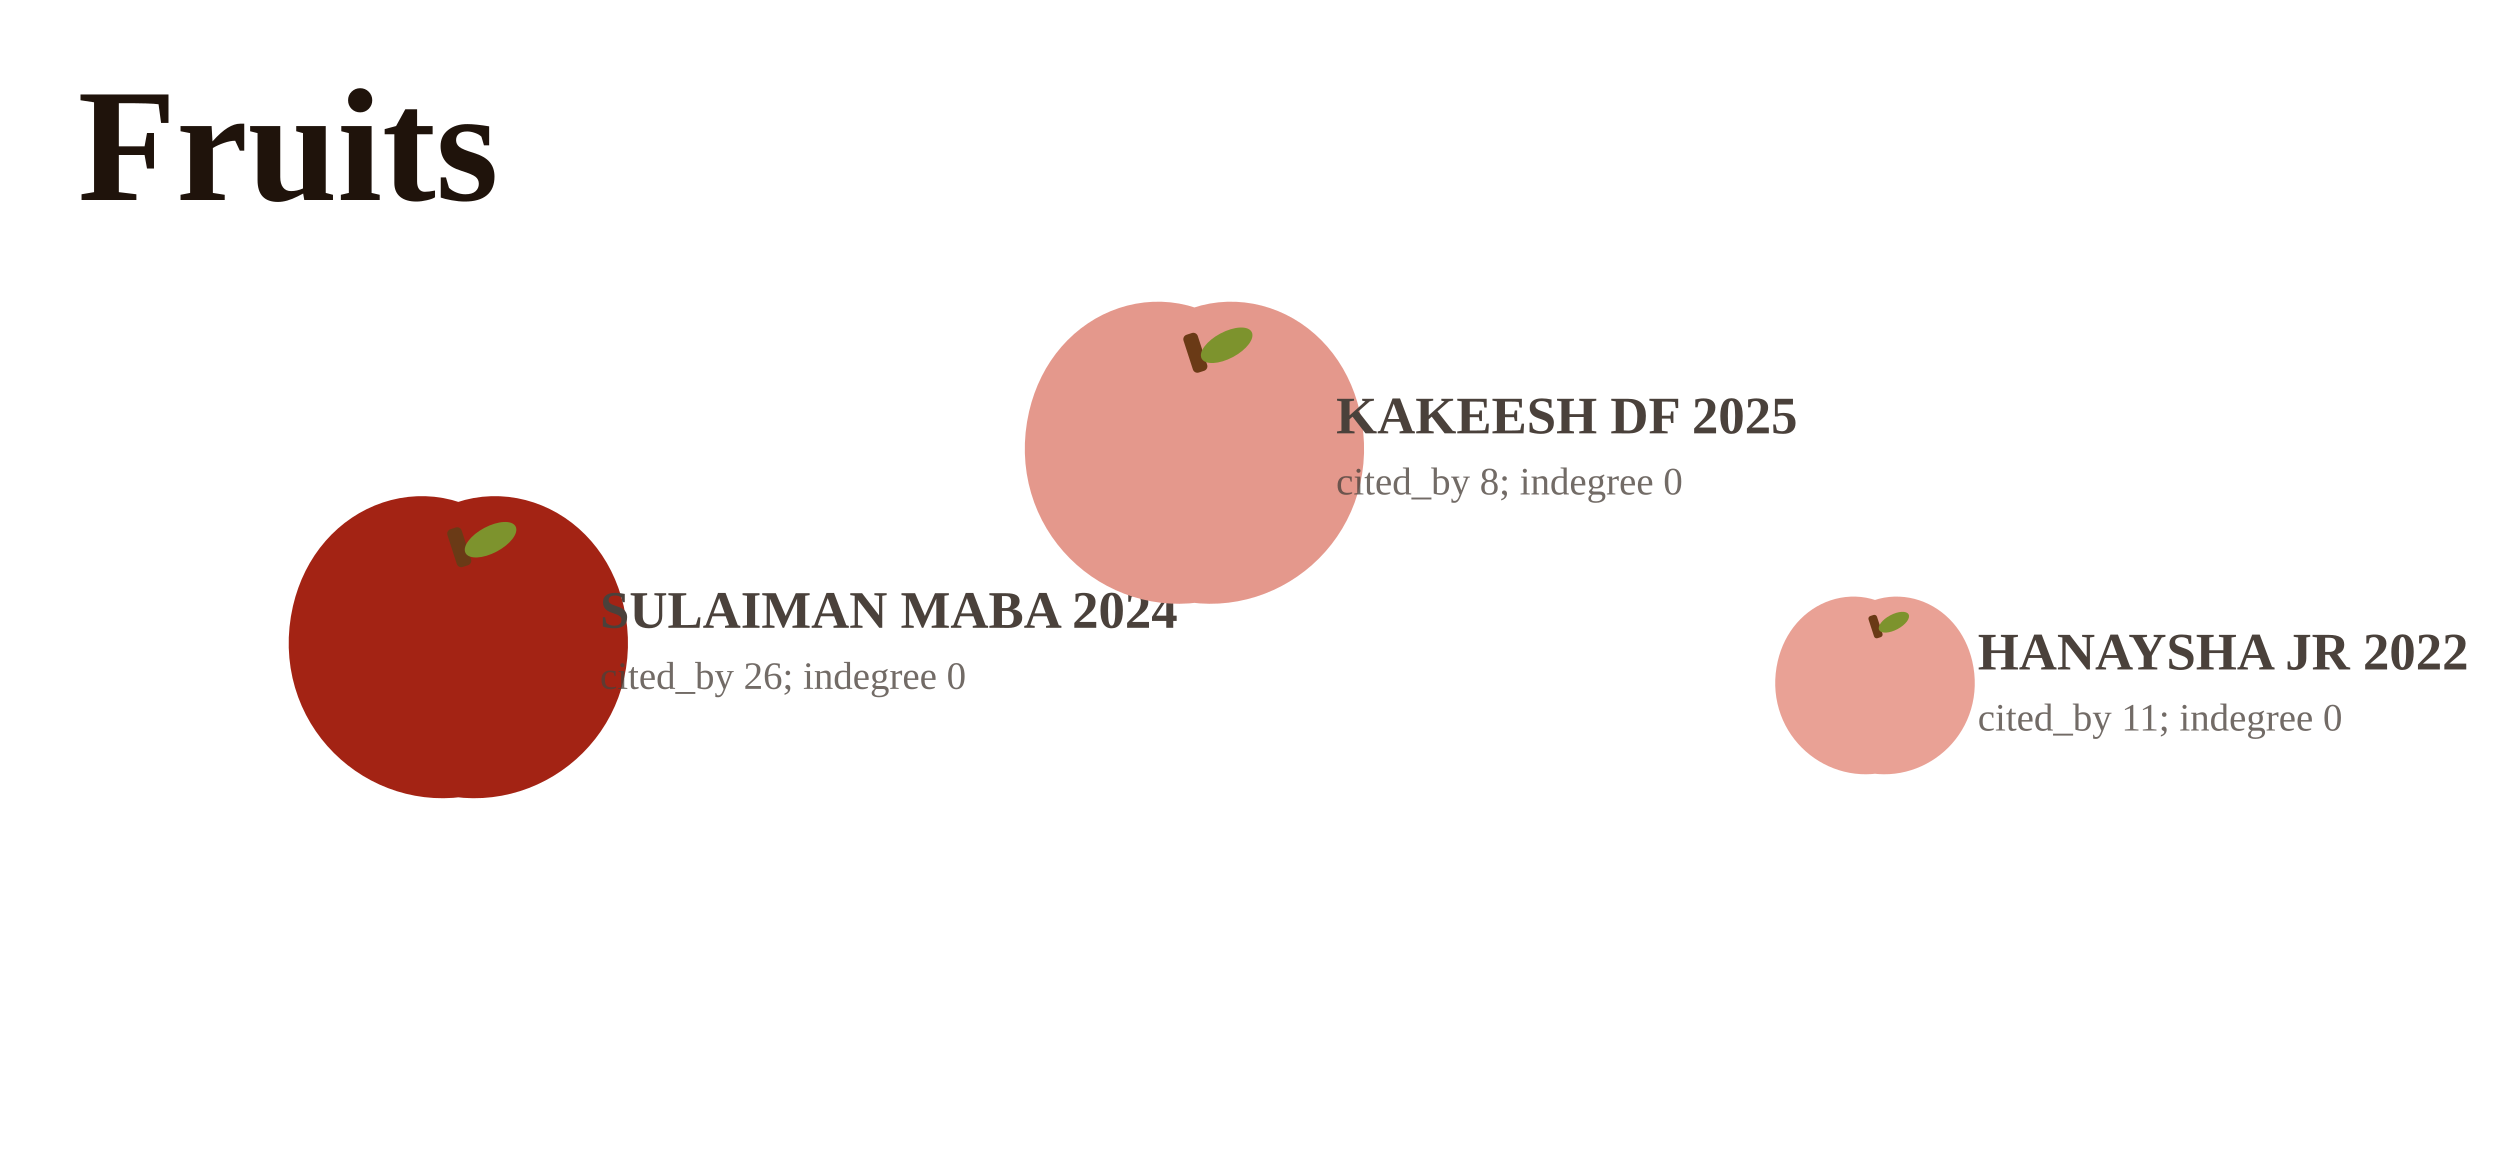
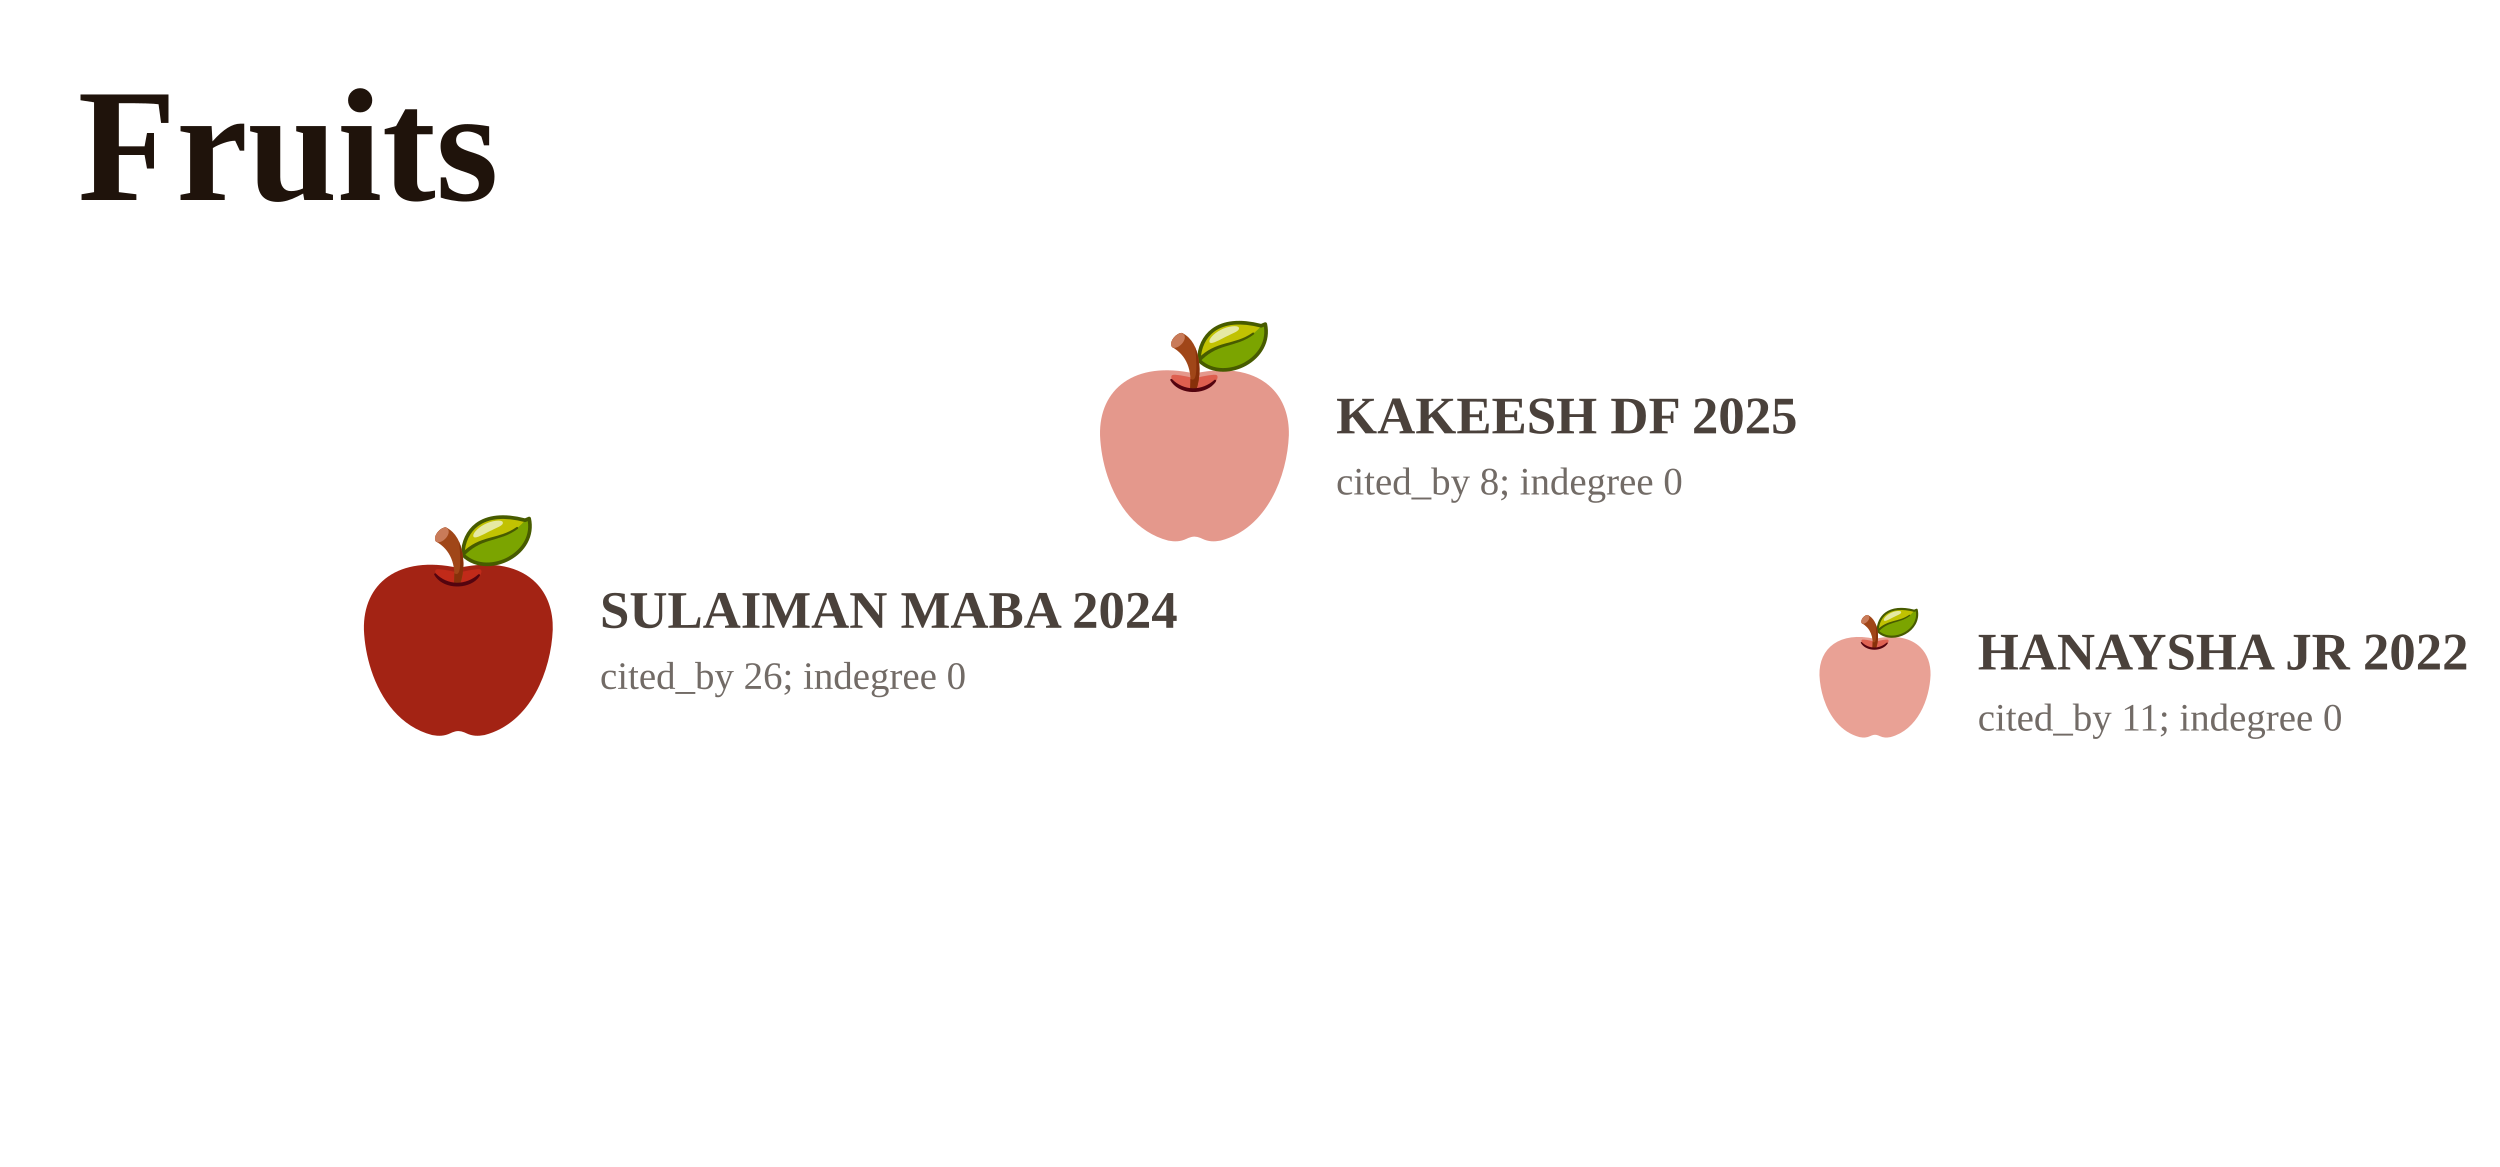
<svg xmlns="http://www.w3.org/2000/svg" width="900" height="420" viewBox="0 0 900 420">
  <rect width="900" height="420" fill="none" />
  <style>
text { font-family: Georgia, "Times New Roman", serif; fill: #4A413B; }
.fruit-title { font-size: 58px; fill: #1F130B; font-weight: 600; }
.fruit-label { font-size: 19px; font-weight: 600; }
.fruit-metric { font-size: 14px; opacity: 0.78; }
</style>
  <text class="fruit-title" x="28" y="72">Fruits</text>
  <g>
-     <path d="M 0 -0.58 C -0.28 -0.92 -0.88 -0.78 -1.02 -0.18 C -1.18 0.52 -0.58 1.04 0 0.92 C 0.58 1.04 1.18 0.52 1.02 -0.18 C 0.88 -0.78 0.28 -0.92 0 -0.58 Z" transform="translate(165.0 230.0) scale(34.00)" fill="#A32314" stroke="#A32314" stroke-width="1.5" />
-     <rect x="162.3" y="189.9" width="5.4" height="14.3" rx="1.7" fill="#6A3A16" transform="rotate(-18 165.0 196.0)" />
-     <ellipse cx="176.6" cy="194.3" rx="10.2" ry="4.8" fill="#7D932D" transform="rotate(-28 176.6 194.3)" />
+     <g transform="translate(165.0 230.0) scale(0.08558) translate(-397.295 -520.000)">
+       <path d="M794.49,481.43c-7.01,171.76-91.42,392.06-287.16,443.14-27.83,5.08-51.28,4.55-76.48-7.56-2.72-1.3-5.42-2.61-8.22-3.71-8.86-3.56-16.51-5.37-25.33-5.61-8.82.24-16.49,2.06-25.35,5.61-2.79,1.11-5.5,2.41-8.2,3.71-25.2,12.11-48.65,12.64-76.5,7.56-133.68-34.88-215.44-148.71-256.06-272.09C12.33,595.21,2.31,535.89.1,481.43-4.49,287.54,143.88,165.82,397.3,221.58c147.12-32.38,258.83-4.93,325.78,61.78,48.36,48.12,73.34,116.75,71.41,198.07Z" fill="#A32314" />
+       <path d="M483.98,260.49c-25.13,19.58-53.91,30.28-86.69,31.23-32.8-.95-61.58-11.65-86.69-31.23,0,0-18.7-24.87-6.7-32.12,8.72-5.25,54.05,4.07,78.2,9.56,10,2.27,20.37,2.27,30.36,0,24.15-5.49,69.48-14.81,78.2-9.56,12,7.25-6.7,32.12-6.7,32.12Z" fill="#D8301E" opacity="0.55" />
+       <path d="M415.66,165.82c2.7-98.89,75.02-193.91,262.43-144.93l17.09-7.23c33.4,151.87-177.55,253.19-279.52,152.16Z" fill="#C1C202" />
+       <path d="M415.66,165.82c79.39-81.67,153.26-56.19,228.9-112.37,12.2-9.02,23.32-19.98,33.53-32.56l17.09-7.23c33.4,151.87-177.55,253.19-279.52,152.16Z" fill="#7BA400" />
+       <path d="M518.1,214.19c-38.42,0-77.07-12.34-107.89-42.88-1.52-1.5-2.35-3.57-2.29-5.71,1.54-56.04,23.76-102.95,62.58-132.08,47.95-35.98,119.48-43.15,206.99-20.77l14.68-6.21c2.12-.89,4.52-.8,6.57.25s3.51,2.97,4,5.21c8.03,36.5,2.92,72.88-14.77,105.2-16.02,29.27-41.42,54.06-73.44,71.69-28.13,15.49-62.19,25.3-96.43,25.3ZM423.51,162.65c52.59,49.59,129.73,42.32,183.56,12.69,47.88-26.36,93.42-79.39,82.3-150.81l-8.26,3.49c-1.57.67-3.32.79-4.97.36-83.95-21.94-151.84-15.89-196.34,17.51-34.19,25.66-54.1,67.03-56.28,116.75Z" fill="#475B00" />
+       <path d="M410.11,160.42c79.95-81.14,153.62-55.4,231.81-110.52,1.98-1.43,4.74-.99,6.17.99,1.41,1.94.99,4.66-.9,6.11-17.46,13.36-37.23,23.72-57.76,31.3-40.2,14.79-83.12,21.6-119.76,43.79-17.99,10.5-34.03,24.03-48.47,39.11-7.29,7.32-18.26-3.16-11.09-10.78h0Z" fill="#475B00" />
+       <path d="M583.94,28.35c6.25,15.23-26.34,23.38-58.5,40.52-32.16,17.14-59.27,31.08-64.63,21.04-5.35-10.04,13.8-34.33,45.96-51.47,32.16-17.14,72.84-20.61,77.16-10.08Z" fill="#E6E9A4" />
+       <path d="M345.12,50.82c-19.73-2.19-55.84,31.98-42.53,59.19,62.54,34.83,85.81,97.2,76.23,180.98,8.34.98,17.01.9,25.88.18,22.96-60.94,25.26-199.23-59.58-240.34Z" fill="#A04618" />
+       <path d="M380.6,243.81c22.83,15.3,30.96-21.08,19.91-132.78,23.66,64.88,23.04,121.95,4.2,180.13-9.25,1.1-17.82.71-25.78-1.05l1.68-46.3Z" fill="#87300A" />
+       <path d="M345.12,50.82c35.89,20.06-19.67,77.83-42.53,59.19-15.29-23.02,20.8-60.52,42.53-59.19Z" fill="#C97B59" />
+       <path d="M303.26,245.46c23.17,24.05,54.78,37.76,88,38.45,33.24,0,65.1-12.92,89.88-35.13,1.84-1.65,4.66-1.49,6.31.34,1.34,1.49,1.48,3.64.51,5.27-4.76,7.97-11.23,14.91-18.49,20.77-48.55,38.56-140.88,32.39-173.3-24.43-2.55-4.54,3.5-9.04,7.09-5.28h0Z" fill="#54040F" />
+     </g>
    <text class="fruit-label" x="216.0" y="226.0">SULAIMAN MABA 2024</text>
    <text class="fruit-metric" x="216.0" y="248.0">cited_by 26; indegree 0</text>
  </g>
  <g>
-     <path d="M 0 -0.58 C -0.28 -0.92 -0.88 -0.78 -1.02 -0.18 C -1.18 0.52 -0.58 1.04 0 0.92 C 0.58 1.04 1.18 0.52 1.02 -0.18 C 0.88 -0.78 0.28 -0.92 0 -0.58 Z" transform="translate(430.0 160.0) scale(34.00)" fill="#E4988C" stroke="#E4988C" stroke-width="1.5" />
-     <rect x="427.3" y="119.9" width="5.4" height="14.3" rx="1.7" fill="#6A3A16" transform="rotate(-18 430.0 126.0)" />
-     <ellipse cx="441.6" cy="124.3" rx="10.2" ry="4.8" fill="#7D932D" transform="rotate(-28 441.6 124.3)" />
+     <g transform="translate(430.0 160.0) scale(0.08558) translate(-397.295 -520.000)">
+       <path d="M794.49,481.43c-7.01,171.76-91.42,392.06-287.16,443.14-27.83,5.08-51.28,4.55-76.48-7.56-2.72-1.3-5.42-2.61-8.22-3.71-8.86-3.56-16.51-5.37-25.33-5.61-8.82.24-16.49,2.06-25.35,5.61-2.79,1.11-5.5,2.41-8.2,3.71-25.2,12.11-48.65,12.64-76.5,7.56-133.68-34.88-215.44-148.71-256.06-272.09C12.33,595.21,2.31,535.89.1,481.43-4.49,287.54,143.88,165.82,397.3,221.58c147.12-32.38,258.83-4.93,325.78,61.78,48.36,48.12,73.34,116.75,71.41,198.07Z" fill="#E4988C" />
+       <path d="M483.98,260.49c-25.13,19.58-53.91,30.28-86.69,31.23-32.8-.95-61.58-11.65-86.69-31.23,0,0-18.7-24.87-6.7-32.12,8.72-5.25,54.05,4.07,78.2,9.56,10,2.27,20.37,2.27,30.36,0,24.15-5.49,69.48-14.81,78.2-9.56,12,7.25-6.7,32.12-6.7,32.12Z" fill="#D8301E" opacity="0.55" />
+       <path d="M415.66,165.82c2.7-98.89,75.02-193.91,262.43-144.93l17.09-7.23c33.4,151.87-177.55,253.19-279.52,152.16Z" fill="#C1C202" />
+       <path d="M415.66,165.82c79.39-81.67,153.26-56.19,228.9-112.37,12.2-9.02,23.32-19.98,33.53-32.56l17.09-7.23c33.4,151.87-177.55,253.19-279.52,152.16Z" fill="#7BA400" />
+       <path d="M518.1,214.19c-38.42,0-77.07-12.34-107.89-42.88-1.52-1.5-2.35-3.57-2.29-5.71,1.54-56.04,23.76-102.95,62.58-132.08,47.95-35.98,119.48-43.15,206.99-20.77l14.68-6.21c2.12-.89,4.52-.8,6.57.25s3.51,2.97,4,5.21c8.03,36.5,2.92,72.88-14.77,105.2-16.02,29.27-41.42,54.06-73.44,71.69-28.13,15.49-62.19,25.3-96.43,25.3ZM423.51,162.65c52.59,49.59,129.73,42.32,183.56,12.69,47.88-26.36,93.42-79.39,82.3-150.81l-8.26,3.49c-1.57.67-3.32.79-4.97.36-83.95-21.94-151.84-15.89-196.34,17.51-34.19,25.66-54.1,67.03-56.28,116.75Z" fill="#475B00" />
+       <path d="M410.11,160.42c79.95-81.14,153.62-55.4,231.81-110.52,1.98-1.43,4.74-.99,6.17.99,1.41,1.94.99,4.66-.9,6.11-17.46,13.36-37.23,23.72-57.76,31.3-40.2,14.79-83.12,21.6-119.76,43.79-17.99,10.5-34.03,24.03-48.47,39.11-7.29,7.32-18.26-3.16-11.09-10.78h0Z" fill="#475B00" />
+       <path d="M583.94,28.35c6.25,15.23-26.34,23.38-58.5,40.52-32.16,17.14-59.27,31.08-64.63,21.04-5.35-10.04,13.8-34.33,45.96-51.47,32.16-17.14,72.84-20.61,77.16-10.08Z" fill="#E6E9A4" />
+       <path d="M345.12,50.82c-19.73-2.19-55.84,31.98-42.53,59.19,62.54,34.83,85.81,97.2,76.23,180.98,8.34.98,17.01.9,25.88.18,22.96-60.94,25.26-199.23-59.58-240.34Z" fill="#A04618" />
+       <path d="M380.6,243.81c22.83,15.3,30.96-21.08,19.91-132.78,23.66,64.88,23.04,121.95,4.2,180.13-9.25,1.1-17.82.71-25.78-1.05l1.68-46.3Z" fill="#87300A" />
+       <path d="M345.12,50.82c35.89,20.06-19.67,77.83-42.53,59.19-15.29-23.02,20.8-60.52,42.53-59.19Z" fill="#C97B59" />
+       <path d="M303.26,245.46c23.17,24.05,54.78,37.76,88,38.45,33.24,0,65.1-12.92,89.88-35.13,1.84-1.65,4.66-1.49,6.31.34,1.34,1.49,1.48,3.64.51,5.27-4.76,7.97-11.23,14.91-18.49,20.77-48.55,38.56-140.88,32.39-173.3-24.43-2.55-4.54,3.5-9.04,7.09-5.28h0Z" fill="#54040F" />
+     </g>
    <text class="fruit-label" x="481.0" y="156.0">KAKEESH DF 2025</text>
    <text class="fruit-metric" x="481.0" y="178.0">cited_by 8; indegree 0</text>
  </g>
  <g>
-     <path d="M 0 -0.58 C -0.28 -0.92 -0.88 -0.78 -1.02 -0.18 C -1.18 0.52 -0.58 1.04 0 0.92 C 0.58 1.04 1.18 0.52 1.02 -0.18 C 0.88 -0.78 0.28 -0.92 0 -0.58 Z" transform="translate(675.0 245.0) scale(20.00)" fill="#E9A195" stroke="#E9A195" stroke-width="1.5" />
-     <rect x="673.4" y="221.4" width="3.2" height="8.4" rx="1.0" fill="#6A3A16" transform="rotate(-18 675.0 225.0)" />
-     <ellipse cx="681.8" cy="224.0" rx="6.0" ry="2.8" fill="#7D932D" transform="rotate(-28 681.8 224.0)" />
+     <g transform="translate(675.0 245.0) scale(0.05034) translate(-397.295 -520.000)">
+       <path d="M794.49,481.43c-7.01,171.76-91.42,392.06-287.16,443.14-27.83,5.08-51.28,4.55-76.48-7.56-2.72-1.3-5.42-2.61-8.22-3.71-8.86-3.56-16.51-5.37-25.33-5.61-8.82.24-16.49,2.06-25.35,5.61-2.79,1.11-5.5,2.41-8.2,3.71-25.2,12.11-48.65,12.64-76.5,7.56-133.68-34.88-215.44-148.71-256.06-272.09C12.33,595.21,2.31,535.89.1,481.43-4.49,287.54,143.88,165.82,397.3,221.58c147.12-32.38,258.83-4.93,325.78,61.78,48.36,48.12,73.34,116.75,71.41,198.07Z" fill="#E9A195" />
+       <path d="M483.98,260.49c-25.13,19.58-53.91,30.28-86.69,31.23-32.8-.95-61.58-11.65-86.69-31.23,0,0-18.7-24.87-6.7-32.12,8.72-5.25,54.05,4.07,78.2,9.56,10,2.27,20.37,2.27,30.36,0,24.15-5.49,69.48-14.81,78.2-9.56,12,7.25-6.7,32.12-6.7,32.12Z" fill="#D8301E" opacity="0.55" />
+       <path d="M415.66,165.82c2.7-98.89,75.02-193.91,262.43-144.93l17.09-7.23c33.4,151.87-177.55,253.19-279.52,152.16Z" fill="#C1C202" />
+       <path d="M415.66,165.82c79.39-81.67,153.26-56.19,228.9-112.37,12.2-9.02,23.32-19.98,33.53-32.56l17.09-7.23c33.4,151.87-177.55,253.19-279.52,152.16Z" fill="#7BA400" />
+       <path d="M518.1,214.19c-38.42,0-77.07-12.34-107.89-42.88-1.52-1.5-2.35-3.57-2.29-5.71,1.54-56.04,23.76-102.95,62.58-132.08,47.95-35.98,119.48-43.15,206.99-20.77l14.68-6.21c2.12-.89,4.52-.8,6.57.25s3.51,2.97,4,5.21c8.03,36.5,2.92,72.88-14.77,105.2-16.02,29.27-41.42,54.06-73.44,71.69-28.13,15.49-62.19,25.3-96.43,25.3ZM423.51,162.65c52.59,49.59,129.73,42.32,183.56,12.69,47.88-26.36,93.42-79.39,82.3-150.81l-8.26,3.49c-1.57.67-3.32.79-4.97.36-83.95-21.94-151.84-15.89-196.34,17.51-34.19,25.66-54.1,67.03-56.28,116.75Z" fill="#475B00" />
+       <path d="M410.11,160.42c79.95-81.14,153.62-55.4,231.81-110.52,1.98-1.43,4.74-.99,6.17.99,1.41,1.94.99,4.66-.9,6.11-17.46,13.36-37.23,23.72-57.76,31.3-40.2,14.79-83.12,21.6-119.76,43.79-17.99,10.5-34.03,24.03-48.47,39.11-7.29,7.32-18.26-3.16-11.09-10.78h0Z" fill="#475B00" />
+       <path d="M583.94,28.35c6.25,15.23-26.34,23.38-58.5,40.52-32.16,17.14-59.27,31.08-64.63,21.04-5.35-10.04,13.8-34.33,45.96-51.47,32.16-17.14,72.84-20.61,77.16-10.08Z" fill="#E6E9A4" />
+       <path d="M345.12,50.82c-19.73-2.19-55.84,31.98-42.53,59.19,62.54,34.83,85.81,97.2,76.23,180.98,8.34.98,17.01.9,25.88.18,22.96-60.94,25.26-199.23-59.58-240.34Z" fill="#A04618" />
+       <path d="M380.6,243.81c22.83,15.3,30.96-21.08,19.91-132.78,23.66,64.88,23.04,121.95,4.2,180.13-9.25,1.1-17.82.71-25.78-1.05l1.68-46.3Z" fill="#87300A" />
+       <path d="M345.12,50.82c35.89,20.06-19.67,77.83-42.53,59.19-15.29-23.02,20.8-60.52,42.53-59.19Z" fill="#C97B59" />
+       <path d="M303.26,245.46c23.17,24.05,54.78,37.76,88,38.45,33.24,0,65.1-12.92,89.88-35.13,1.84-1.65,4.66-1.49,6.31.34,1.34,1.49,1.48,3.64.51,5.27-4.76,7.97-11.23,14.91-18.49,20.77-48.55,38.56-140.88,32.39-173.3-24.43-2.55-4.54,3.5-9.04,7.09-5.28h0Z" fill="#54040F" />
+     </g>
    <text class="fruit-label" x="712.0" y="241.0">HANAYSHA JR 2022</text>
    <text class="fruit-metric" x="712.0" y="263.0">cited_by 11; indegree 0</text>
  </g>
</svg>
